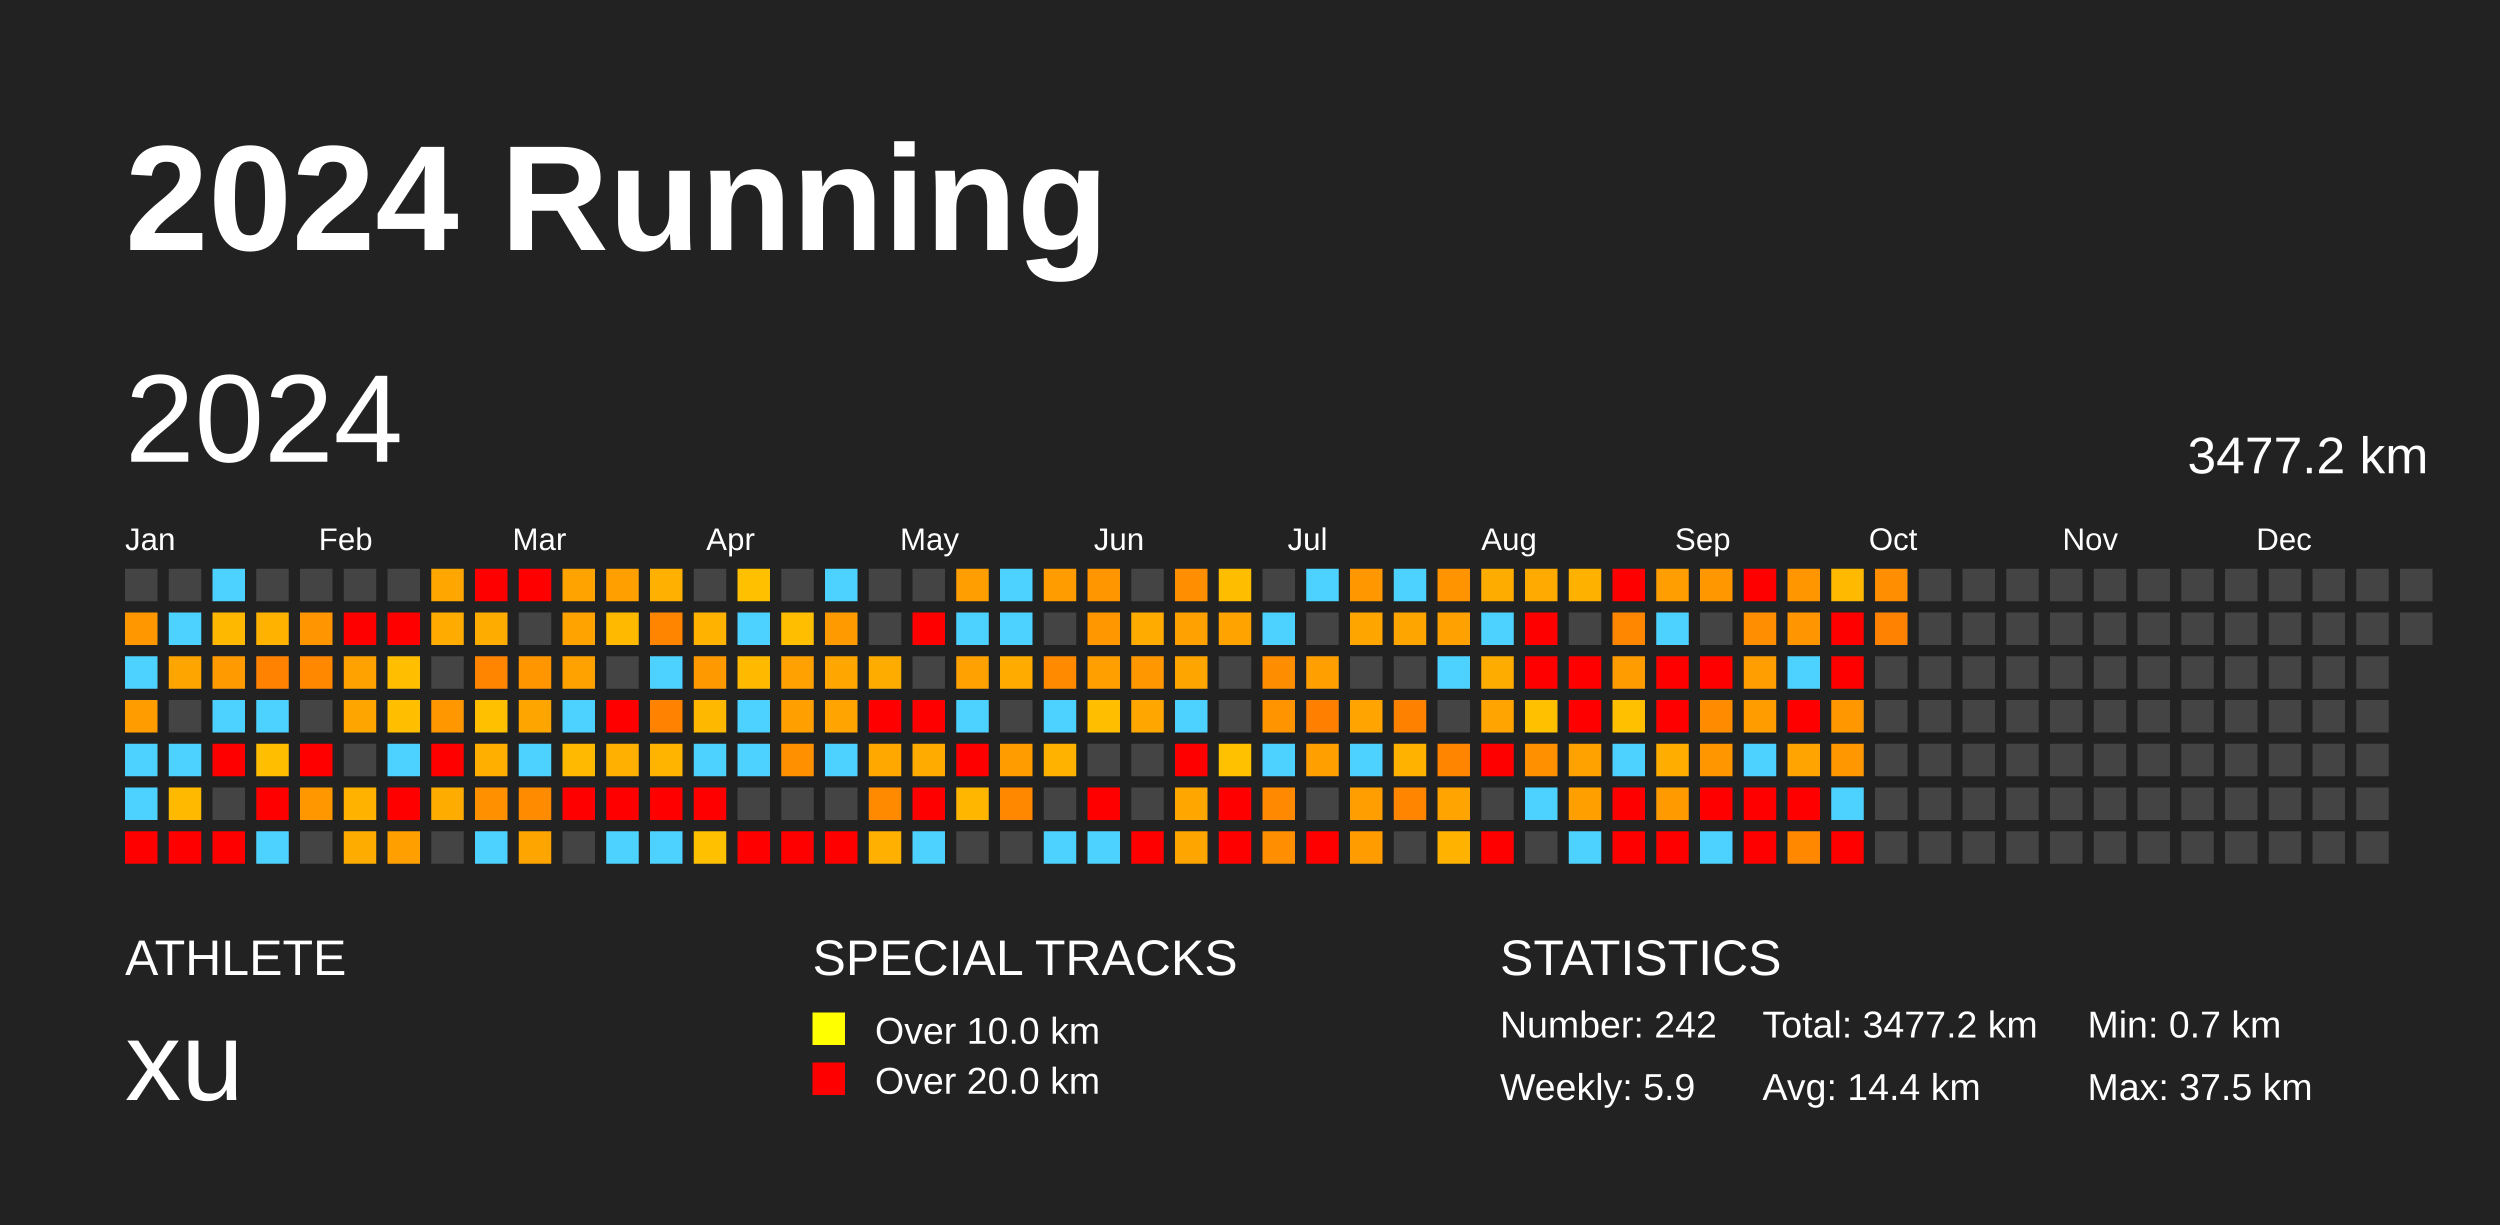
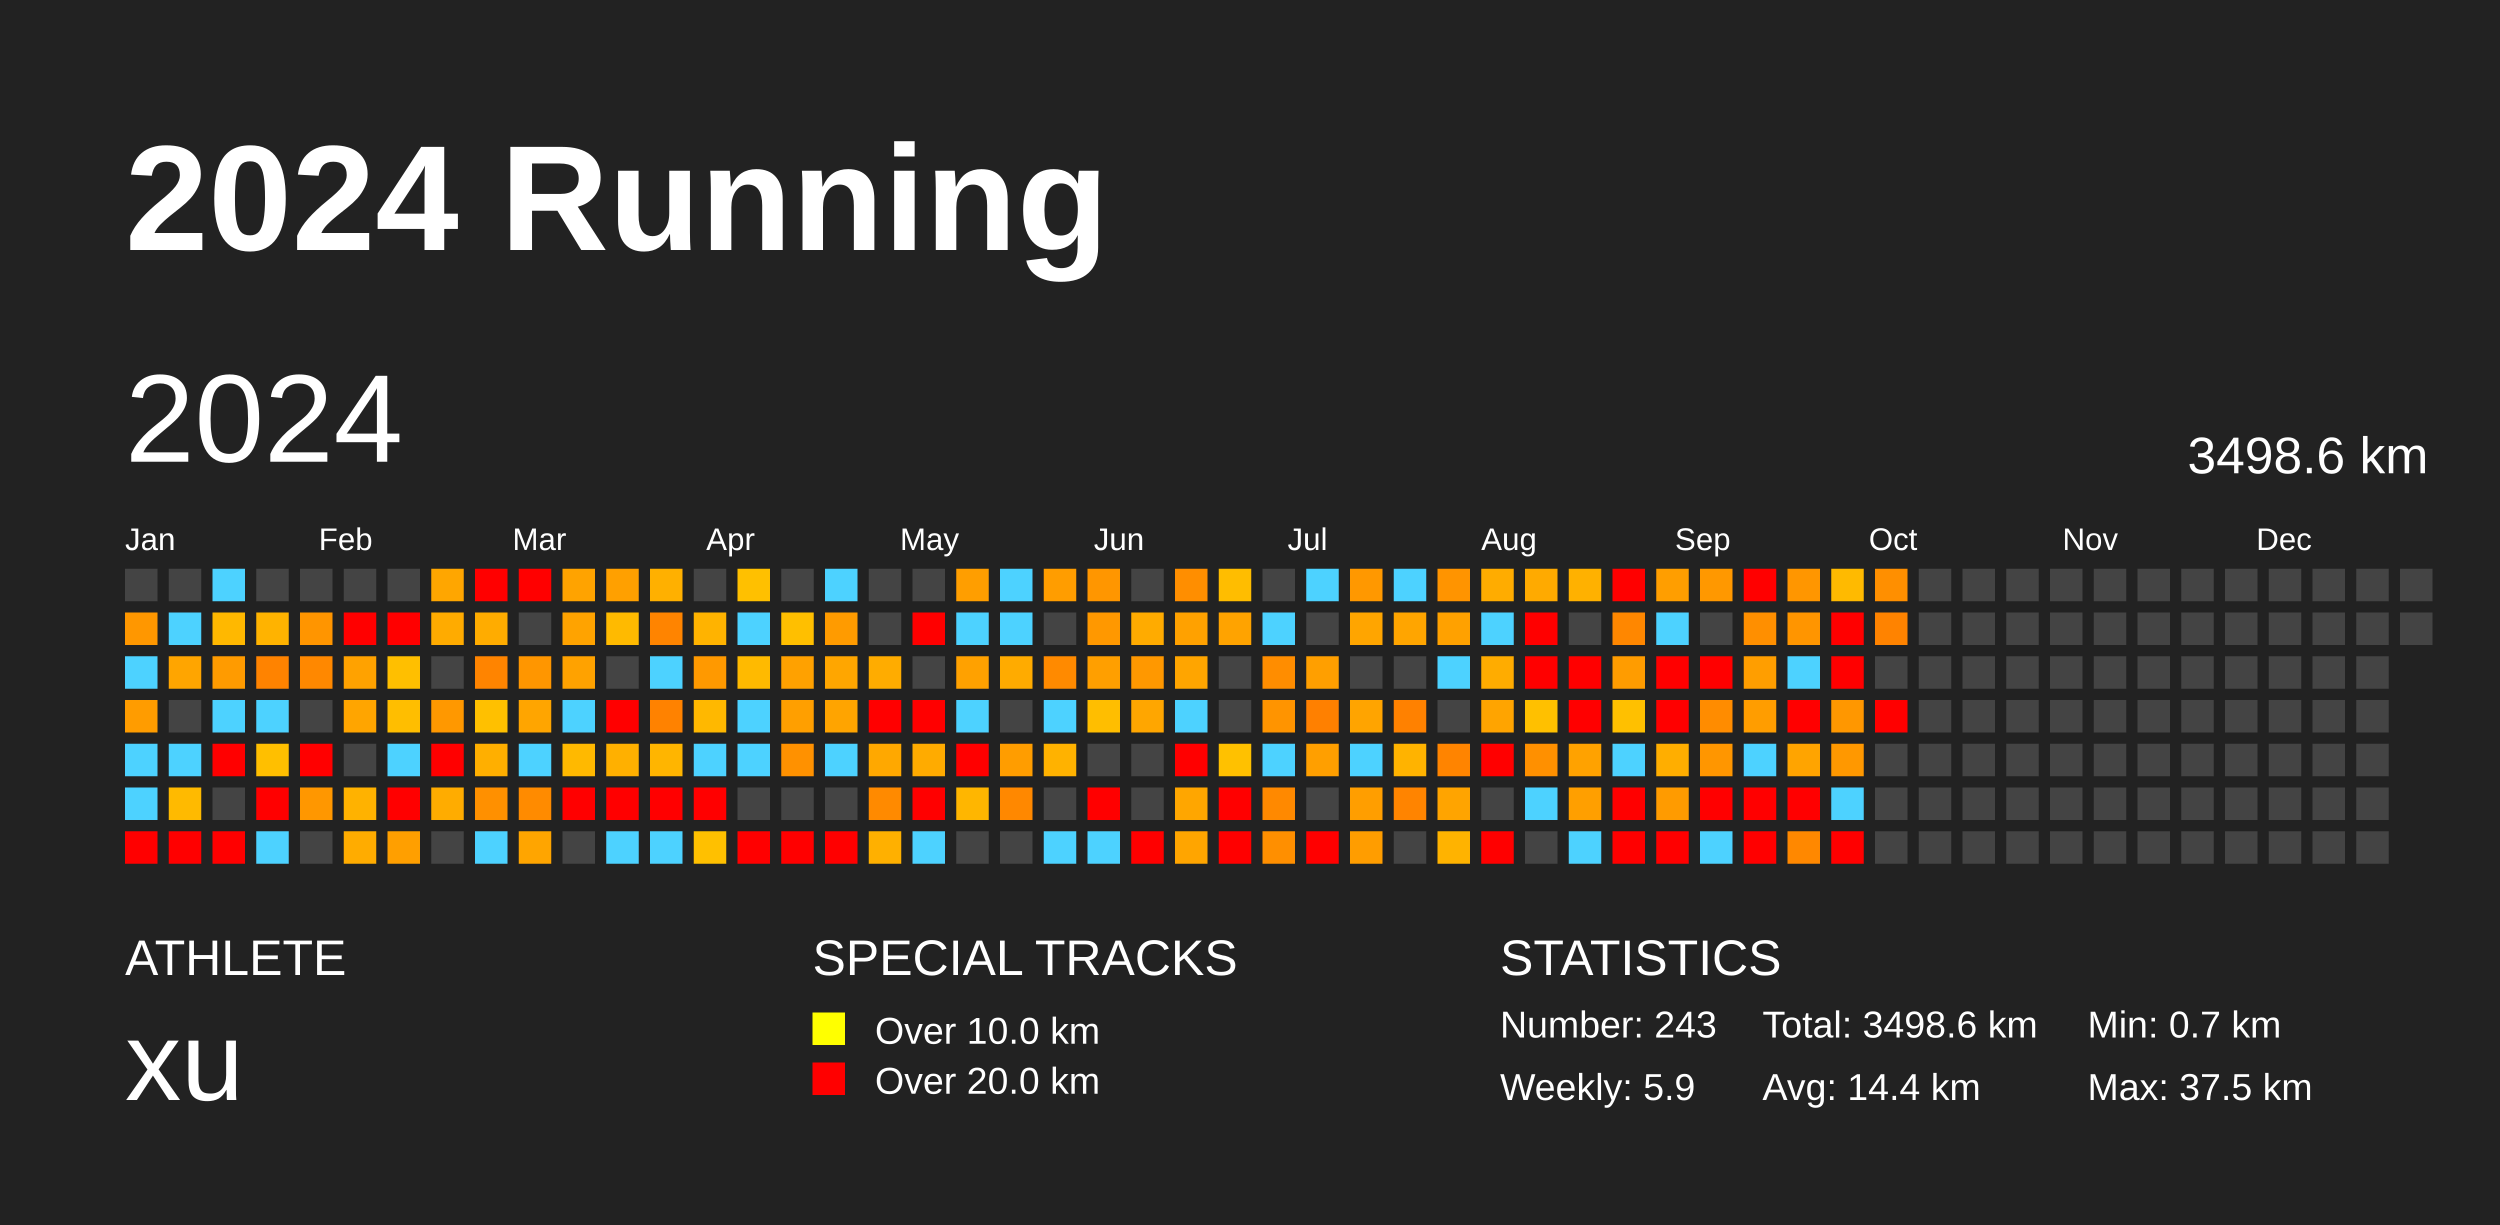
<svg xmlns="http://www.w3.org/2000/svg" baseProfile="full" height="98mm" version="1.1" viewBox="0,0,200,98" width="200mm">
  <defs />
  <rect fill="#222222" height="98" width="200" x="0" y="0" />
  <text fill="#FFFFFF" style="font-size:12px; font-family:Arial; font-weight:bold;" x="10" y="20">2024 Running</text>
  <text fill="#FFFFFF" style="font-size:4px; font-family:Arial" x="10" y="78">ATHLETE</text>
  <text fill="#FFFFFF" style="font-size:9px; font-family:Arial" x="10" y="88">xu</text>
  <text fill="#FFFFFF" style="font-size:4px; font-family:Arial" x="65" y="78">SPECIAL TRACKS</text>
  <rect fill="yellow" height="2.6" width="2.6" x="65" y="81" />
  <text fill="#FFFFFF" style="font-size:3px; font-family:Arial" x="70" y="83.5">Over 10.0 km</text>
  <rect fill="red" height="2.6" width="2.6" x="65" y="85" />
  <text fill="#FFFFFF" style="font-size:3px; font-family:Arial" x="70" y="87.5">Over 20.0 km</text>
  <text fill="#FFFFFF" style="font-size:4px; font-family:Arial" x="120" y="78">STATISTICS</text>
-   <text fill="#FFFFFF" style="font-size:3px; font-family:Arial" x="120" y="83">Number: 242</text>
+   <text fill="#FFFFFF" style="font-size:3px; font-family:Arial" x="120" y="83">Number: 243</text>
  <text fill="#FFFFFF" style="font-size:3px; font-family:Arial" x="120" y="88">Weekly: 5.9</text>
-   <text fill="#FFFFFF" style="font-size:3px; font-family:Arial" x="141" y="83">Total: 3477.2 km</text>
+   <text fill="#FFFFFF" style="font-size:3px; font-family:Arial" x="141" y="83">Total: 3498.6 km</text>
  <text fill="#FFFFFF" style="font-size:3px; font-family:Arial" x="141" y="88">Avg: 14.4 km</text>
  <text fill="#FFFFFF" style="font-size:3px; font-family:Arial" x="167" y="83">Min: 0.7 km</text>
  <text fill="#FFFFFF" style="font-size:3px; font-family:Arial" x="167" y="88">Max: 37.5 km</text>
  <text dominant-baseline="hanging" fill="#FFFFFF" style="font-size:10.0px; font-family:Arial;" x="10" y="30">2024</text>
-   <text dominant-baseline="hanging" fill="#FFFFFF" style="font-size:4.125px; font-family:Arial;" x="175" y="35">3477.2 km</text>
+   <text dominant-baseline="hanging" fill="#FFFFFF" style="font-size:4.125px; font-family:Arial;" x="175" y="35">3498.6 km</text>
  <text fill="#FFFFFF" style="font-size:2.5px; font-family:Arial" x="10.0" y="44">Jan</text>
  <text fill="#FFFFFF" style="font-size:2.5px; font-family:Arial" x="25.5" y="44">Feb</text>
  <text fill="#FFFFFF" style="font-size:2.5px; font-family:Arial" x="41.0" y="44">Mar</text>
  <text fill="#FFFFFF" style="font-size:2.5px; font-family:Arial" x="56.5" y="44">Apr</text>
  <text fill="#FFFFFF" style="font-size:2.5px; font-family:Arial" x="72.0" y="44">May</text>
  <text fill="#FFFFFF" style="font-size:2.5px; font-family:Arial" x="87.5" y="44">Jun</text>
  <text fill="#FFFFFF" style="font-size:2.5px; font-family:Arial" x="103.0" y="44">Jul</text>
  <text fill="#FFFFFF" style="font-size:2.5px; font-family:Arial" x="118.5" y="44">Aug</text>
  <text fill="#FFFFFF" style="font-size:2.5px; font-family:Arial" x="134.0" y="44">Sep</text>
  <text fill="#FFFFFF" style="font-size:2.5px; font-family:Arial" x="149.5" y="44">Oct</text>
  <text fill="#FFFFFF" style="font-size:2.5px; font-family:Arial" x="165.0" y="44">Nov</text>
  <text fill="#FFFFFF" style="font-size:2.5px; font-family:Arial" x="180.5" y="44">Dec</text>
  <rect fill="#444444" height="2.6" width="2.6" x="10.0" y="45.5" />
  <rect fill="#ff9700" height="2.6" width="2.6" x="10.0" y="49.0" />
  <rect fill="#4dd2ff" height="2.6" width="2.6" x="10.0" y="52.5" />
  <rect fill="#ff9c00" height="2.6" width="2.6" x="10.0" y="56.0" />
  <rect fill="#4dd2ff" height="2.6" width="2.6" x="10.0" y="59.5" />
  <rect fill="#4dd2ff" height="2.6" width="2.6" x="10.0" y="63.0" />
  <rect fill="red" height="2.6" width="2.6" x="10.0" y="66.5" />
  <rect fill="#444444" height="2.6" width="2.6" x="13.5" y="45.5" />
  <rect fill="#4dd2ff" height="2.6" width="2.6" x="13.5" y="49.0" />
  <rect fill="#ffa500" height="2.6" width="2.6" x="13.5" y="52.5" />
  <rect fill="#444444" height="2.6" width="2.6" x="13.5" y="56.0" />
  <rect fill="#4dd2ff" height="2.6" width="2.6" x="13.5" y="59.5" />
  <rect fill="#ffba00" height="2.6" width="2.6" x="13.5" y="63.0" />
  <rect fill="red" height="2.6" width="2.6" x="13.5" y="66.5" />
  <rect fill="#4dd2ff" height="2.6" width="2.6" x="17.0" y="45.5" />
  <rect fill="#ffb800" height="2.6" width="2.6" x="17.0" y="49.0" />
  <rect fill="#ff9b00" height="2.6" width="2.6" x="17.0" y="52.5" />
  <rect fill="#4dd2ff" height="2.6" width="2.6" x="17.0" y="56.0" />
  <rect fill="red" height="2.6" width="2.6" x="17.0" y="59.5" />
  <rect fill="#444444" height="2.6" width="2.6" x="17.0" y="63.0" />
  <rect fill="red" height="2.6" width="2.6" x="17.0" y="66.5" />
  <rect fill="#444444" height="2.6" width="2.6" x="20.5" y="45.5" />
  <rect fill="#ffb300" height="2.6" width="2.6" x="20.5" y="49.0" />
  <rect fill="#ff8300" height="2.6" width="2.6" x="20.5" y="52.5" />
  <rect fill="#4dd2ff" height="2.6" width="2.6" x="20.5" y="56.0" />
  <rect fill="#ffbf00" height="2.6" width="2.6" x="20.5" y="59.5" />
  <rect fill="red" height="2.6" width="2.6" x="20.5" y="63.0" />
  <rect fill="#4dd2ff" height="2.6" width="2.6" x="20.5" y="66.5" />
  <rect fill="#444444" height="2.6" width="2.6" x="24.0" y="45.5" />
  <rect fill="#ff9500" height="2.6" width="2.6" x="24.0" y="49.0" />
  <rect fill="#ff8800" height="2.6" width="2.6" x="24.0" y="52.5" />
  <rect fill="#444444" height="2.6" width="2.6" x="24.0" y="56.0" />
  <rect fill="red" height="2.6" width="2.6" x="24.0" y="59.5" />
  <rect fill="#ff9700" height="2.6" width="2.6" x="24.0" y="63.0" />
  <rect fill="#444444" height="2.6" width="2.6" x="24.0" y="66.5" />
  <rect fill="#444444" height="2.6" width="2.6" x="27.5" y="45.5" />
  <rect fill="red" height="2.6" width="2.6" x="27.5" y="49.0" />
  <rect fill="#ffa200" height="2.6" width="2.6" x="27.5" y="52.5" />
  <rect fill="#ffa500" height="2.6" width="2.6" x="27.5" y="56.0" />
  <rect fill="#444444" height="2.6" width="2.6" x="27.5" y="59.5" />
  <rect fill="#ffb200" height="2.6" width="2.6" x="27.5" y="63.0" />
  <rect fill="#ffac00" height="2.6" width="2.6" x="27.5" y="66.5" />
  <rect fill="#444444" height="2.6" width="2.6" x="31.0" y="45.5" />
  <rect fill="red" height="2.6" width="2.6" x="31.0" y="49.0" />
  <rect fill="#ffbf00" height="2.6" width="2.6" x="31.0" y="52.5" />
  <rect fill="#ffbe00" height="2.6" width="2.6" x="31.0" y="56.0" />
  <rect fill="#4dd2ff" height="2.6" width="2.6" x="31.0" y="59.5" />
  <rect fill="red" height="2.6" width="2.6" x="31.0" y="63.0" />
  <rect fill="#ff9f00" height="2.6" width="2.6" x="31.0" y="66.5" />
  <rect fill="#ffa600" height="2.6" width="2.6" x="34.5" y="45.5" />
  <rect fill="#ffab00" height="2.6" width="2.6" x="34.5" y="49.0" />
  <rect fill="#444444" height="2.6" width="2.6" x="34.5" y="52.5" />
  <rect fill="#ff9800" height="2.6" width="2.6" x="34.5" y="56.0" />
  <rect fill="red" height="2.6" width="2.6" x="34.5" y="59.5" />
  <rect fill="#ffac00" height="2.6" width="2.6" x="34.5" y="63.0" />
  <rect fill="#444444" height="2.6" width="2.6" x="34.5" y="66.5" />
  <rect fill="red" height="2.6" width="2.6" x="38.0" y="45.5" />
  <rect fill="#ffac00" height="2.6" width="2.6" x="38.0" y="49.0" />
  <rect fill="#ff8400" height="2.6" width="2.6" x="38.0" y="52.5" />
  <rect fill="#ffc000" height="2.6" width="2.6" x="38.0" y="56.0" />
  <rect fill="#ffaf00" height="2.6" width="2.6" x="38.0" y="59.5" />
  <rect fill="#ff9000" height="2.6" width="2.6" x="38.0" y="63.0" />
  <rect fill="#4dd2ff" height="2.6" width="2.6" x="38.0" y="66.5" />
  <rect fill="red" height="2.6" width="2.6" x="41.5" y="45.5" />
  <rect fill="#444444" height="2.6" width="2.6" x="41.5" y="49.0" />
  <rect fill="#ff9600" height="2.6" width="2.6" x="41.5" y="52.5" />
  <rect fill="#ffa500" height="2.6" width="2.6" x="41.5" y="56.0" />
  <rect fill="#4dd2ff" height="2.6" width="2.6" x="41.5" y="59.5" />
  <rect fill="#ff8b00" height="2.6" width="2.6" x="41.5" y="63.0" />
  <rect fill="#ffa500" height="2.6" width="2.6" x="41.5" y="66.5" />
  <rect fill="#ffa300" height="2.6" width="2.6" x="45.0" y="45.5" />
  <rect fill="#ffa300" height="2.6" width="2.6" x="45.0" y="49.0" />
  <rect fill="#ffa200" height="2.6" width="2.6" x="45.0" y="52.5" />
  <rect fill="#4dd2ff" height="2.6" width="2.6" x="45.0" y="56.0" />
  <rect fill="#ffb900" height="2.6" width="2.6" x="45.0" y="59.5" />
  <rect fill="red" height="2.6" width="2.6" x="45.0" y="63.0" />
  <rect fill="#444444" height="2.6" width="2.6" x="45.0" y="66.5" />
  <rect fill="#ffa000" height="2.6" width="2.6" x="48.5" y="45.5" />
  <rect fill="#ffba00" height="2.6" width="2.6" x="48.5" y="49.0" />
  <rect fill="#444444" height="2.6" width="2.6" x="48.5" y="52.5" />
  <rect fill="red" height="2.6" width="2.6" x="48.5" y="56.0" />
  <rect fill="#ffb000" height="2.6" width="2.6" x="48.5" y="59.5" />
  <rect fill="red" height="2.6" width="2.6" x="48.5" y="63.0" />
  <rect fill="#4dd2ff" height="2.6" width="2.6" x="48.5" y="66.5" />
  <rect fill="#ffb000" height="2.6" width="2.6" x="52.0" y="45.5" />
  <rect fill="#ff8400" height="2.6" width="2.6" x="52.0" y="49.0" />
  <rect fill="#4dd2ff" height="2.6" width="2.6" x="52.0" y="52.5" />
  <rect fill="#ff8200" height="2.6" width="2.6" x="52.0" y="56.0" />
  <rect fill="#ffb500" height="2.6" width="2.6" x="52.0" y="59.5" />
  <rect fill="red" height="2.6" width="2.6" x="52.0" y="63.0" />
  <rect fill="#4dd2ff" height="2.6" width="2.6" x="52.0" y="66.5" />
  <rect fill="#444444" height="2.6" width="2.6" x="55.5" y="45.5" />
  <rect fill="#ffb300" height="2.6" width="2.6" x="55.5" y="49.0" />
  <rect fill="#ff9900" height="2.6" width="2.6" x="55.5" y="52.5" />
  <rect fill="#ffb800" height="2.6" width="2.6" x="55.5" y="56.0" />
  <rect fill="#4dd2ff" height="2.6" width="2.6" x="55.5" y="59.5" />
  <rect fill="red" height="2.6" width="2.6" x="55.5" y="63.0" />
  <rect fill="#ffc000" height="2.6" width="2.6" x="55.5" y="66.5" />
  <rect fill="#ffc000" height="2.6" width="2.6" x="59.0" y="45.5" />
  <rect fill="#4dd2ff" height="2.6" width="2.6" x="59.0" y="49.0" />
  <rect fill="#ffba00" height="2.6" width="2.6" x="59.0" y="52.5" />
  <rect fill="#4dd2ff" height="2.6" width="2.6" x="59.0" y="56.0" />
  <rect fill="#4dd2ff" height="2.6" width="2.6" x="59.0" y="59.5" />
  <rect fill="#444444" height="2.6" width="2.6" x="59.0" y="63.0" />
  <rect fill="red" height="2.6" width="2.6" x="59.0" y="66.5" />
  <rect fill="#444444" height="2.6" width="2.6" x="62.5" y="45.5" />
  <rect fill="#ffbf00" height="2.6" width="2.6" x="62.5" y="49.0" />
  <rect fill="#ffa100" height="2.6" width="2.6" x="62.5" y="52.5" />
  <rect fill="#ff9f00" height="2.6" width="2.6" x="62.5" y="56.0" />
  <rect fill="#ff9100" height="2.6" width="2.6" x="62.5" y="59.5" />
  <rect fill="#444444" height="2.6" width="2.6" x="62.5" y="63.0" />
  <rect fill="red" height="2.6" width="2.6" x="62.5" y="66.5" />
  <rect fill="#4dd2ff" height="2.6" width="2.6" x="66.0" y="45.5" />
  <rect fill="#ff9b00" height="2.6" width="2.6" x="66.0" y="49.0" />
  <rect fill="#ffa600" height="2.6" width="2.6" x="66.0" y="52.5" />
  <rect fill="#ffa400" height="2.6" width="2.6" x="66.0" y="56.0" />
  <rect fill="#4dd2ff" height="2.6" width="2.6" x="66.0" y="59.5" />
  <rect fill="#444444" height="2.6" width="2.6" x="66.0" y="63.0" />
  <rect fill="red" height="2.6" width="2.6" x="66.0" y="66.5" />
  <rect fill="#444444" height="2.6" width="2.6" x="69.5" y="45.5" />
  <rect fill="#444444" height="2.6" width="2.6" x="69.5" y="49.0" />
  <rect fill="#ffac00" height="2.6" width="2.6" x="69.5" y="52.5" />
  <rect fill="red" height="2.6" width="2.6" x="69.5" y="56.0" />
  <rect fill="#ffa800" height="2.6" width="2.6" x="69.5" y="59.5" />
  <rect fill="#ff8a00" height="2.6" width="2.6" x="69.5" y="63.0" />
  <rect fill="#ffb000" height="2.6" width="2.6" x="69.5" y="66.5" />
  <rect fill="#444444" height="2.6" width="2.6" x="73.0" y="45.5" />
  <rect fill="red" height="2.6" width="2.6" x="73.0" y="49.0" />
  <rect fill="#444444" height="2.6" width="2.6" x="73.0" y="52.5" />
  <rect fill="red" height="2.6" width="2.6" x="73.0" y="56.0" />
  <rect fill="#ffab00" height="2.6" width="2.6" x="73.0" y="59.5" />
  <rect fill="red" height="2.6" width="2.6" x="73.0" y="63.0" />
  <rect fill="#4dd2ff" height="2.6" width="2.6" x="73.0" y="66.5" />
  <rect fill="#ff9e00" height="2.6" width="2.6" x="76.5" y="45.5" />
  <rect fill="#4dd2ff" height="2.6" width="2.6" x="76.5" y="49.0" />
  <rect fill="#ffa100" height="2.6" width="2.6" x="76.5" y="52.5" />
  <rect fill="#4dd2ff" height="2.6" width="2.6" x="76.5" y="56.0" />
  <rect fill="red" height="2.6" width="2.6" x="76.5" y="59.5" />
  <rect fill="#ffb600" height="2.6" width="2.6" x="76.5" y="63.0" />
  <rect fill="#444444" height="2.6" width="2.6" x="76.5" y="66.5" />
  <rect fill="#4dd2ff" height="2.6" width="2.6" x="80.0" y="45.5" />
  <rect fill="#4dd2ff" height="2.6" width="2.6" x="80.0" y="49.0" />
  <rect fill="#ffab00" height="2.6" width="2.6" x="80.0" y="52.5" />
  <rect fill="#444444" height="2.6" width="2.6" x="80.0" y="56.0" />
  <rect fill="#ff9d00" height="2.6" width="2.6" x="80.0" y="59.5" />
  <rect fill="#ff8800" height="2.6" width="2.6" x="80.0" y="63.0" />
  <rect fill="#444444" height="2.6" width="2.6" x="80.0" y="66.5" />
  <rect fill="#ff9d00" height="2.6" width="2.6" x="83.5" y="45.5" />
  <rect fill="#444444" height="2.6" width="2.6" x="83.5" y="49.0" />
  <rect fill="#ff8a00" height="2.6" width="2.6" x="83.5" y="52.5" />
  <rect fill="#4dd2ff" height="2.6" width="2.6" x="83.5" y="56.0" />
  <rect fill="#ffb200" height="2.6" width="2.6" x="83.5" y="59.5" />
  <rect fill="#444444" height="2.6" width="2.6" x="83.5" y="63.0" />
  <rect fill="#4dd2ff" height="2.6" width="2.6" x="83.5" y="66.5" />
  <rect fill="#ff9600" height="2.6" width="2.6" x="87.0" y="45.5" />
  <rect fill="#ff9800" height="2.6" width="2.6" x="87.0" y="49.0" />
  <rect fill="#ff9f00" height="2.6" width="2.6" x="87.0" y="52.5" />
  <rect fill="#ffbe00" height="2.6" width="2.6" x="87.0" y="56.0" />
  <rect fill="#444444" height="2.6" width="2.6" x="87.0" y="59.5" />
  <rect fill="red" height="2.6" width="2.6" x="87.0" y="63.0" />
  <rect fill="#4dd2ff" height="2.6" width="2.6" x="87.0" y="66.5" />
  <rect fill="#444444" height="2.6" width="2.6" x="90.5" y="45.5" />
  <rect fill="#ffab00" height="2.6" width="2.6" x="90.5" y="49.0" />
  <rect fill="#ff9800" height="2.6" width="2.6" x="90.5" y="52.5" />
  <rect fill="#ffa600" height="2.6" width="2.6" x="90.5" y="56.0" />
  <rect fill="#444444" height="2.6" width="2.6" x="90.5" y="59.5" />
  <rect fill="#444444" height="2.6" width="2.6" x="90.5" y="63.0" />
  <rect fill="red" height="2.6" width="2.6" x="90.5" y="66.5" />
  <rect fill="#ff8e00" height="2.6" width="2.6" x="94.0" y="45.5" />
  <rect fill="#ffa100" height="2.6" width="2.6" x="94.0" y="49.0" />
  <rect fill="#ffa500" height="2.6" width="2.6" x="94.0" y="52.5" />
  <rect fill="#4dd2ff" height="2.6" width="2.6" x="94.0" y="56.0" />
  <rect fill="red" height="2.6" width="2.6" x="94.0" y="59.5" />
  <rect fill="#ffa600" height="2.6" width="2.6" x="94.0" y="63.0" />
  <rect fill="#ffa500" height="2.6" width="2.6" x="94.0" y="66.5" />
  <rect fill="#ffbd00" height="2.6" width="2.6" x="97.5" y="45.5" />
  <rect fill="#ffa300" height="2.6" width="2.6" x="97.5" y="49.0" />
  <rect fill="#444444" height="2.6" width="2.6" x="97.5" y="52.5" />
  <rect fill="#444444" height="2.6" width="2.6" x="97.5" y="56.0" />
  <rect fill="#ffc100" height="2.6" width="2.6" x="97.5" y="59.5" />
  <rect fill="red" height="2.6" width="2.6" x="97.5" y="63.0" />
  <rect fill="red" height="2.6" width="2.6" x="97.5" y="66.5" />
  <rect fill="#444444" height="2.6" width="2.6" x="101.0" y="45.5" />
  <rect fill="#4dd2ff" height="2.6" width="2.6" x="101.0" y="49.0" />
  <rect fill="#ff8d00" height="2.6" width="2.6" x="101.0" y="52.5" />
  <rect fill="#ff9400" height="2.6" width="2.6" x="101.0" y="56.0" />
  <rect fill="#4dd2ff" height="2.6" width="2.6" x="101.0" y="59.5" />
  <rect fill="#ff8900" height="2.6" width="2.6" x="101.0" y="63.0" />
  <rect fill="#ff8f00" height="2.6" width="2.6" x="101.0" y="66.5" />
  <rect fill="#4dd2ff" height="2.6" width="2.6" x="104.5" y="45.5" />
  <rect fill="#444444" height="2.6" width="2.6" x="104.5" y="49.0" />
  <rect fill="#ff9f00" height="2.6" width="2.6" x="104.5" y="52.5" />
  <rect fill="#ff8000" height="2.6" width="2.6" x="104.5" y="56.0" />
  <rect fill="#ff9f00" height="2.6" width="2.6" x="104.5" y="59.5" />
  <rect fill="#444444" height="2.6" width="2.6" x="104.5" y="63.0" />
  <rect fill="red" height="2.6" width="2.6" x="104.5" y="66.5" />
  <rect fill="#ff9800" height="2.6" width="2.6" x="108.0" y="45.5" />
  <rect fill="#ffa500" height="2.6" width="2.6" x="108.0" y="49.0" />
  <rect fill="#444444" height="2.6" width="2.6" x="108.0" y="52.5" />
  <rect fill="#ffa400" height="2.6" width="2.6" x="108.0" y="56.0" />
  <rect fill="#4dd2ff" height="2.6" width="2.6" x="108.0" y="59.5" />
  <rect fill="#ff9e00" height="2.6" width="2.6" x="108.0" y="63.0" />
  <rect fill="#ff9d00" height="2.6" width="2.6" x="108.0" y="66.5" />
  <rect fill="#4dd2ff" height="2.6" width="2.6" x="111.5" y="45.5" />
  <rect fill="#ffa500" height="2.6" width="2.6" x="111.5" y="49.0" />
  <rect fill="#444444" height="2.6" width="2.6" x="111.5" y="52.5" />
  <rect fill="#ff8100" height="2.6" width="2.6" x="111.5" y="56.0" />
  <rect fill="#ffb300" height="2.6" width="2.6" x="111.5" y="59.5" />
  <rect fill="#ff8400" height="2.6" width="2.6" x="111.5" y="63.0" />
  <rect fill="#444444" height="2.6" width="2.6" x="111.5" y="66.5" />
  <rect fill="#ff9400" height="2.6" width="2.6" x="115.0" y="45.5" />
  <rect fill="#ffa100" height="2.6" width="2.6" x="115.0" y="49.0" />
  <rect fill="#4dd2ff" height="2.6" width="2.6" x="115.0" y="52.5" />
  <rect fill="#444444" height="2.6" width="2.6" x="115.0" y="56.0" />
  <rect fill="#ff8400" height="2.6" width="2.6" x="115.0" y="59.5" />
  <rect fill="#ffa400" height="2.6" width="2.6" x="115.0" y="63.0" />
  <rect fill="#ffb300" height="2.6" width="2.6" x="115.0" y="66.5" />
  <rect fill="#ffac00" height="2.6" width="2.6" x="118.5" y="45.5" />
  <rect fill="#4dd2ff" height="2.6" width="2.6" x="118.5" y="49.0" />
  <rect fill="#ffac00" height="2.6" width="2.6" x="118.5" y="52.5" />
  <rect fill="#ffa400" height="2.6" width="2.6" x="118.5" y="56.0" />
  <rect fill="red" height="2.6" width="2.6" x="118.5" y="59.5" />
  <rect fill="#444444" height="2.6" width="2.6" x="118.5" y="63.0" />
  <rect fill="red" height="2.6" width="2.6" x="118.5" y="66.5" />
  <rect fill="#ffaa00" height="2.6" width="2.6" x="122.0" y="45.5" />
  <rect fill="red" height="2.6" width="2.6" x="122.0" y="49.0" />
  <rect fill="red" height="2.6" width="2.6" x="122.0" y="52.5" />
  <rect fill="#ffc000" height="2.6" width="2.6" x="122.0" y="56.0" />
  <rect fill="#ff9000" height="2.6" width="2.6" x="122.0" y="59.5" />
  <rect fill="#4dd2ff" height="2.6" width="2.6" x="122.0" y="63.0" />
  <rect fill="#444444" height="2.6" width="2.6" x="122.0" y="66.5" />
  <rect fill="#ffb100" height="2.6" width="2.6" x="125.5" y="45.5" />
  <rect fill="#444444" height="2.6" width="2.6" x="125.5" y="49.0" />
  <rect fill="red" height="2.6" width="2.6" x="125.5" y="52.5" />
  <rect fill="red" height="2.6" width="2.6" x="125.5" y="56.0" />
  <rect fill="#ffa200" height="2.6" width="2.6" x="125.5" y="59.5" />
  <rect fill="#ff9f00" height="2.6" width="2.6" x="125.5" y="63.0" />
  <rect fill="#4dd2ff" height="2.6" width="2.6" x="125.5" y="66.5" />
  <rect fill="red" height="2.6" width="2.6" x="129.0" y="45.5" />
  <rect fill="#ff8700" height="2.6" width="2.6" x="129.0" y="49.0" />
  <rect fill="#ff9c00" height="2.6" width="2.6" x="129.0" y="52.5" />
  <rect fill="#ffc000" height="2.6" width="2.6" x="129.0" y="56.0" />
  <rect fill="#4dd2ff" height="2.6" width="2.6" x="129.0" y="59.5" />
  <rect fill="red" height="2.6" width="2.6" x="129.0" y="63.0" />
  <rect fill="red" height="2.6" width="2.6" x="129.0" y="66.5" />
  <rect fill="#ff9e00" height="2.6" width="2.6" x="132.5" y="45.5" />
  <rect fill="#4dd2ff" height="2.6" width="2.6" x="132.5" y="49.0" />
  <rect fill="red" height="2.6" width="2.6" x="132.5" y="52.5" />
  <rect fill="red" height="2.6" width="2.6" x="132.5" y="56.0" />
  <rect fill="#ffae00" height="2.6" width="2.6" x="132.5" y="59.5" />
  <rect fill="#ff9b00" height="2.6" width="2.6" x="132.5" y="63.0" />
  <rect fill="red" height="2.6" width="2.6" x="132.5" y="66.5" />
  <rect fill="#ff9800" height="2.6" width="2.6" x="136.0" y="45.5" />
  <rect fill="#444444" height="2.6" width="2.6" x="136.0" y="49.0" />
  <rect fill="red" height="2.6" width="2.6" x="136.0" y="52.5" />
  <rect fill="#ff8c00" height="2.6" width="2.6" x="136.0" y="56.0" />
  <rect fill="#ff9600" height="2.6" width="2.6" x="136.0" y="59.5" />
  <rect fill="red" height="2.6" width="2.6" x="136.0" y="63.0" />
  <rect fill="#4dd2ff" height="2.6" width="2.6" x="136.0" y="66.5" />
  <rect fill="red" height="2.6" width="2.6" x="139.5" y="45.5" />
  <rect fill="#ff8f00" height="2.6" width="2.6" x="139.5" y="49.0" />
  <rect fill="#ff9e00" height="2.6" width="2.6" x="139.5" y="52.5" />
  <rect fill="#ff9d00" height="2.6" width="2.6" x="139.5" y="56.0" />
  <rect fill="#4dd2ff" height="2.6" width="2.6" x="139.5" y="59.5" />
  <rect fill="red" height="2.6" width="2.6" x="139.5" y="63.0" />
  <rect fill="red" height="2.6" width="2.6" x="139.5" y="66.5" />
  <rect fill="#ff9600" height="2.6" width="2.6" x="143.0" y="45.5" />
  <rect fill="#ff9500" height="2.6" width="2.6" x="143.0" y="49.0" />
  <rect fill="#4dd2ff" height="2.6" width="2.6" x="143.0" y="52.5" />
  <rect fill="red" height="2.6" width="2.6" x="143.0" y="56.0" />
  <rect fill="#ffa400" height="2.6" width="2.6" x="143.0" y="59.5" />
  <rect fill="red" height="2.6" width="2.6" x="143.0" y="63.0" />
  <rect fill="#ff8800" height="2.6" width="2.6" x="143.0" y="66.5" />
  <rect fill="#ffba00" height="2.6" width="2.6" x="146.5" y="45.5" />
  <rect fill="red" height="2.6" width="2.6" x="146.5" y="49.0" />
  <rect fill="red" height="2.6" width="2.6" x="146.5" y="52.5" />
  <rect fill="#ff9700" height="2.6" width="2.6" x="146.5" y="56.0" />
  <rect fill="#ff9800" height="2.6" width="2.6" x="146.5" y="59.5" />
  <rect fill="#4dd2ff" height="2.6" width="2.6" x="146.5" y="63.0" />
  <rect fill="red" height="2.6" width="2.6" x="146.5" y="66.5" />
  <rect fill="#ff8f00" height="2.6" width="2.6" x="150.0" y="45.5" />
  <rect fill="#ff8300" height="2.6" width="2.6" x="150.0" y="49.0" />
  <rect fill="#444444" height="2.6" width="2.6" x="150.0" y="52.5" />
-   <rect fill="#444444" height="2.6" width="2.6" x="150.0" y="56.0" />
+   <rect fill="red" height="2.6" width="2.6" x="150.0" y="56.0" />
  <rect fill="#444444" height="2.6" width="2.6" x="150.0" y="59.5" />
  <rect fill="#444444" height="2.6" width="2.6" x="150.0" y="63.0" />
  <rect fill="#444444" height="2.6" width="2.6" x="150.0" y="66.5" />
  <rect fill="#444444" height="2.6" width="2.6" x="153.5" y="45.5" />
  <rect fill="#444444" height="2.6" width="2.6" x="153.5" y="49.0" />
  <rect fill="#444444" height="2.6" width="2.6" x="153.5" y="52.5" />
  <rect fill="#444444" height="2.6" width="2.6" x="153.5" y="56.0" />
  <rect fill="#444444" height="2.6" width="2.6" x="153.5" y="59.5" />
  <rect fill="#444444" height="2.6" width="2.6" x="153.5" y="63.0" />
  <rect fill="#444444" height="2.6" width="2.6" x="153.5" y="66.5" />
  <rect fill="#444444" height="2.6" width="2.6" x="157.0" y="45.5" />
  <rect fill="#444444" height="2.6" width="2.6" x="157.0" y="49.0" />
  <rect fill="#444444" height="2.6" width="2.6" x="157.0" y="52.5" />
  <rect fill="#444444" height="2.6" width="2.6" x="157.0" y="56.0" />
  <rect fill="#444444" height="2.6" width="2.6" x="157.0" y="59.5" />
  <rect fill="#444444" height="2.6" width="2.6" x="157.0" y="63.0" />
  <rect fill="#444444" height="2.6" width="2.6" x="157.0" y="66.5" />
  <rect fill="#444444" height="2.6" width="2.6" x="160.5" y="45.5" />
  <rect fill="#444444" height="2.6" width="2.6" x="160.5" y="49.0" />
  <rect fill="#444444" height="2.6" width="2.6" x="160.5" y="52.5" />
  <rect fill="#444444" height="2.6" width="2.6" x="160.5" y="56.0" />
  <rect fill="#444444" height="2.6" width="2.6" x="160.5" y="59.5" />
  <rect fill="#444444" height="2.6" width="2.6" x="160.5" y="63.0" />
  <rect fill="#444444" height="2.6" width="2.6" x="160.5" y="66.5" />
  <rect fill="#444444" height="2.6" width="2.6" x="164.0" y="45.5" />
  <rect fill="#444444" height="2.6" width="2.6" x="164.0" y="49.0" />
  <rect fill="#444444" height="2.6" width="2.6" x="164.0" y="52.5" />
  <rect fill="#444444" height="2.6" width="2.6" x="164.0" y="56.0" />
  <rect fill="#444444" height="2.6" width="2.6" x="164.0" y="59.5" />
  <rect fill="#444444" height="2.6" width="2.6" x="164.0" y="63.0" />
  <rect fill="#444444" height="2.6" width="2.6" x="164.0" y="66.5" />
  <rect fill="#444444" height="2.6" width="2.6" x="167.5" y="45.5" />
  <rect fill="#444444" height="2.6" width="2.6" x="167.5" y="49.0" />
  <rect fill="#444444" height="2.6" width="2.6" x="167.5" y="52.5" />
  <rect fill="#444444" height="2.6" width="2.6" x="167.5" y="56.0" />
  <rect fill="#444444" height="2.6" width="2.6" x="167.5" y="59.5" />
  <rect fill="#444444" height="2.6" width="2.6" x="167.5" y="63.0" />
  <rect fill="#444444" height="2.6" width="2.6" x="167.5" y="66.5" />
  <rect fill="#444444" height="2.6" width="2.6" x="171.0" y="45.5" />
  <rect fill="#444444" height="2.6" width="2.6" x="171.0" y="49.0" />
  <rect fill="#444444" height="2.6" width="2.6" x="171.0" y="52.5" />
  <rect fill="#444444" height="2.6" width="2.6" x="171.0" y="56.0" />
  <rect fill="#444444" height="2.6" width="2.6" x="171.0" y="59.5" />
  <rect fill="#444444" height="2.6" width="2.6" x="171.0" y="63.0" />
  <rect fill="#444444" height="2.6" width="2.6" x="171.0" y="66.5" />
  <rect fill="#444444" height="2.6" width="2.6" x="174.5" y="45.5" />
  <rect fill="#444444" height="2.6" width="2.6" x="174.5" y="49.0" />
  <rect fill="#444444" height="2.6" width="2.6" x="174.5" y="52.5" />
  <rect fill="#444444" height="2.6" width="2.6" x="174.5" y="56.0" />
  <rect fill="#444444" height="2.6" width="2.6" x="174.5" y="59.5" />
  <rect fill="#444444" height="2.6" width="2.6" x="174.5" y="63.0" />
  <rect fill="#444444" height="2.6" width="2.6" x="174.5" y="66.5" />
  <rect fill="#444444" height="2.6" width="2.6" x="178.0" y="45.5" />
  <rect fill="#444444" height="2.6" width="2.6" x="178.0" y="49.0" />
  <rect fill="#444444" height="2.6" width="2.6" x="178.0" y="52.5" />
  <rect fill="#444444" height="2.6" width="2.6" x="178.0" y="56.0" />
  <rect fill="#444444" height="2.6" width="2.6" x="178.0" y="59.5" />
  <rect fill="#444444" height="2.6" width="2.6" x="178.0" y="63.0" />
  <rect fill="#444444" height="2.6" width="2.6" x="178.0" y="66.5" />
  <rect fill="#444444" height="2.6" width="2.6" x="181.5" y="45.5" />
  <rect fill="#444444" height="2.6" width="2.6" x="181.5" y="49.0" />
  <rect fill="#444444" height="2.6" width="2.6" x="181.5" y="52.5" />
  <rect fill="#444444" height="2.6" width="2.6" x="181.5" y="56.0" />
  <rect fill="#444444" height="2.6" width="2.6" x="181.5" y="59.5" />
  <rect fill="#444444" height="2.6" width="2.6" x="181.5" y="63.0" />
  <rect fill="#444444" height="2.6" width="2.6" x="181.5" y="66.5" />
  <rect fill="#444444" height="2.6" width="2.6" x="185.0" y="45.5" />
  <rect fill="#444444" height="2.6" width="2.6" x="185.0" y="49.0" />
  <rect fill="#444444" height="2.6" width="2.6" x="185.0" y="52.5" />
  <rect fill="#444444" height="2.6" width="2.6" x="185.0" y="56.0" />
  <rect fill="#444444" height="2.6" width="2.6" x="185.0" y="59.5" />
  <rect fill="#444444" height="2.6" width="2.6" x="185.0" y="63.0" />
  <rect fill="#444444" height="2.6" width="2.6" x="185.0" y="66.5" />
  <rect fill="#444444" height="2.6" width="2.6" x="188.5" y="45.5" />
  <rect fill="#444444" height="2.6" width="2.6" x="188.5" y="49.0" />
  <rect fill="#444444" height="2.6" width="2.6" x="188.5" y="52.5" />
  <rect fill="#444444" height="2.6" width="2.6" x="188.5" y="56.0" />
  <rect fill="#444444" height="2.6" width="2.6" x="188.5" y="59.5" />
  <rect fill="#444444" height="2.6" width="2.6" x="188.5" y="63.0" />
  <rect fill="#444444" height="2.6" width="2.6" x="188.5" y="66.5" />
  <rect fill="#444444" height="2.6" width="2.6" x="192.0" y="45.5" />
  <rect fill="#444444" height="2.6" width="2.6" x="192.0" y="49.0" />
</svg>
